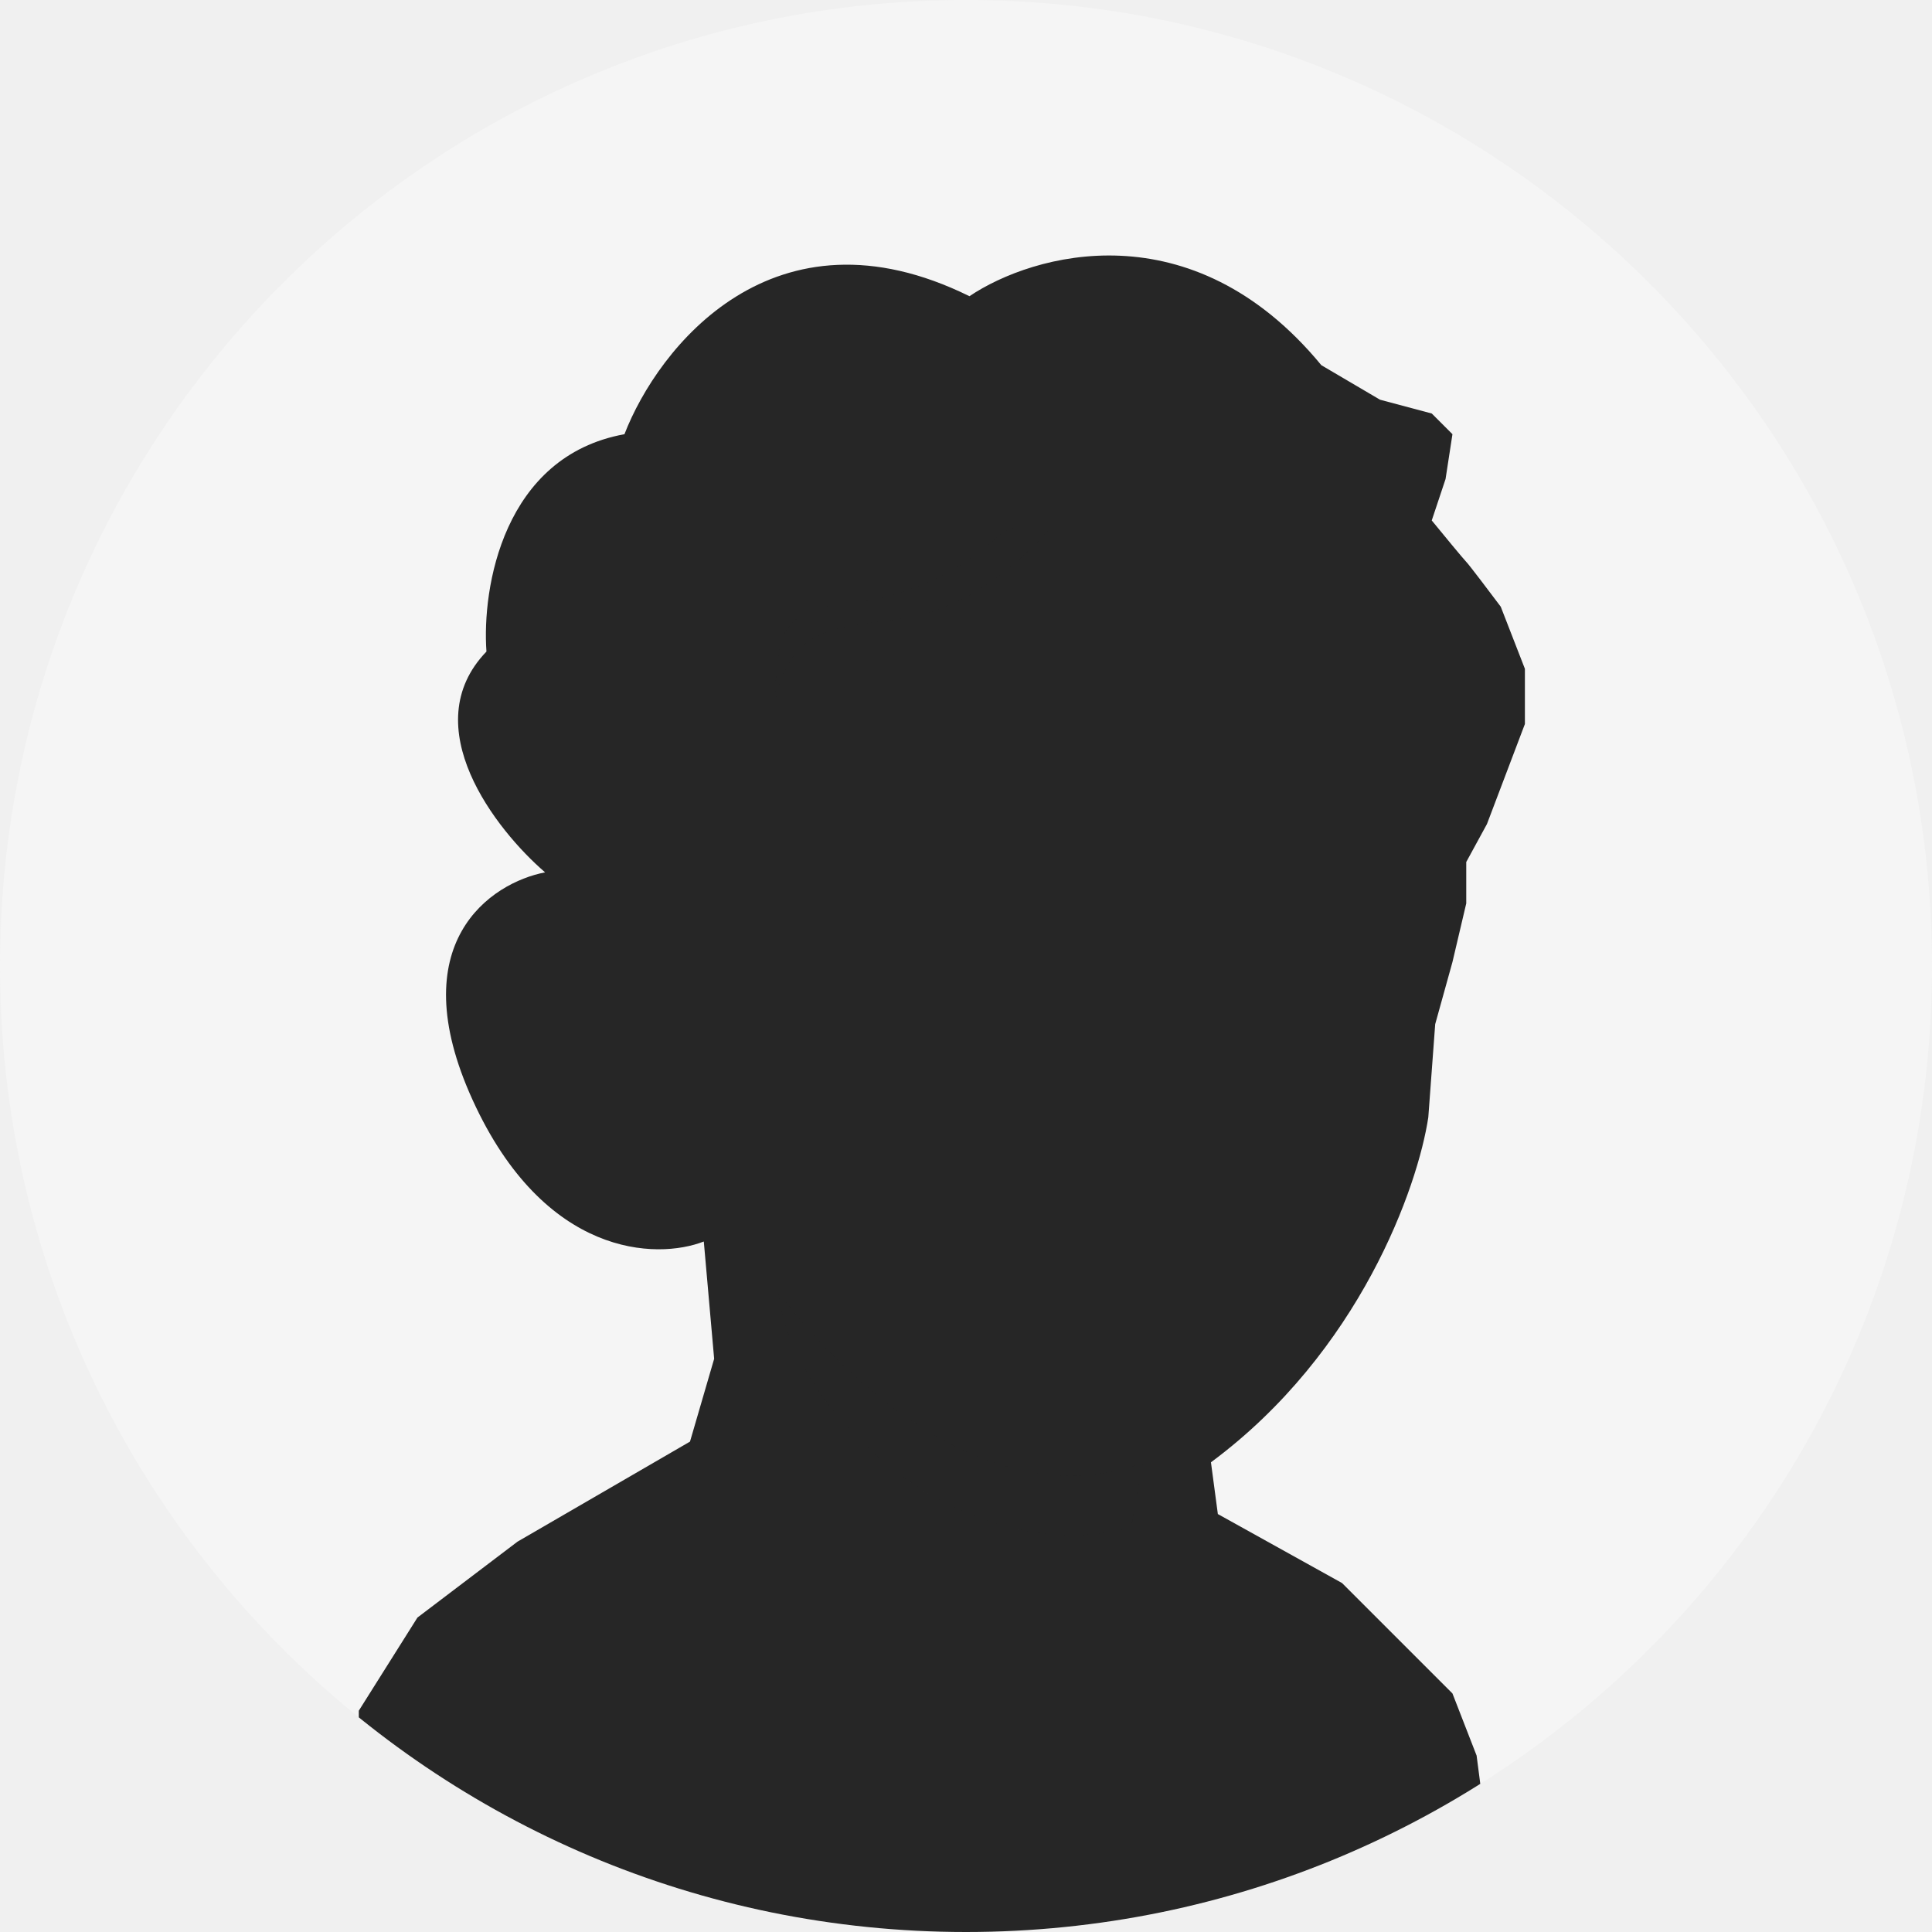
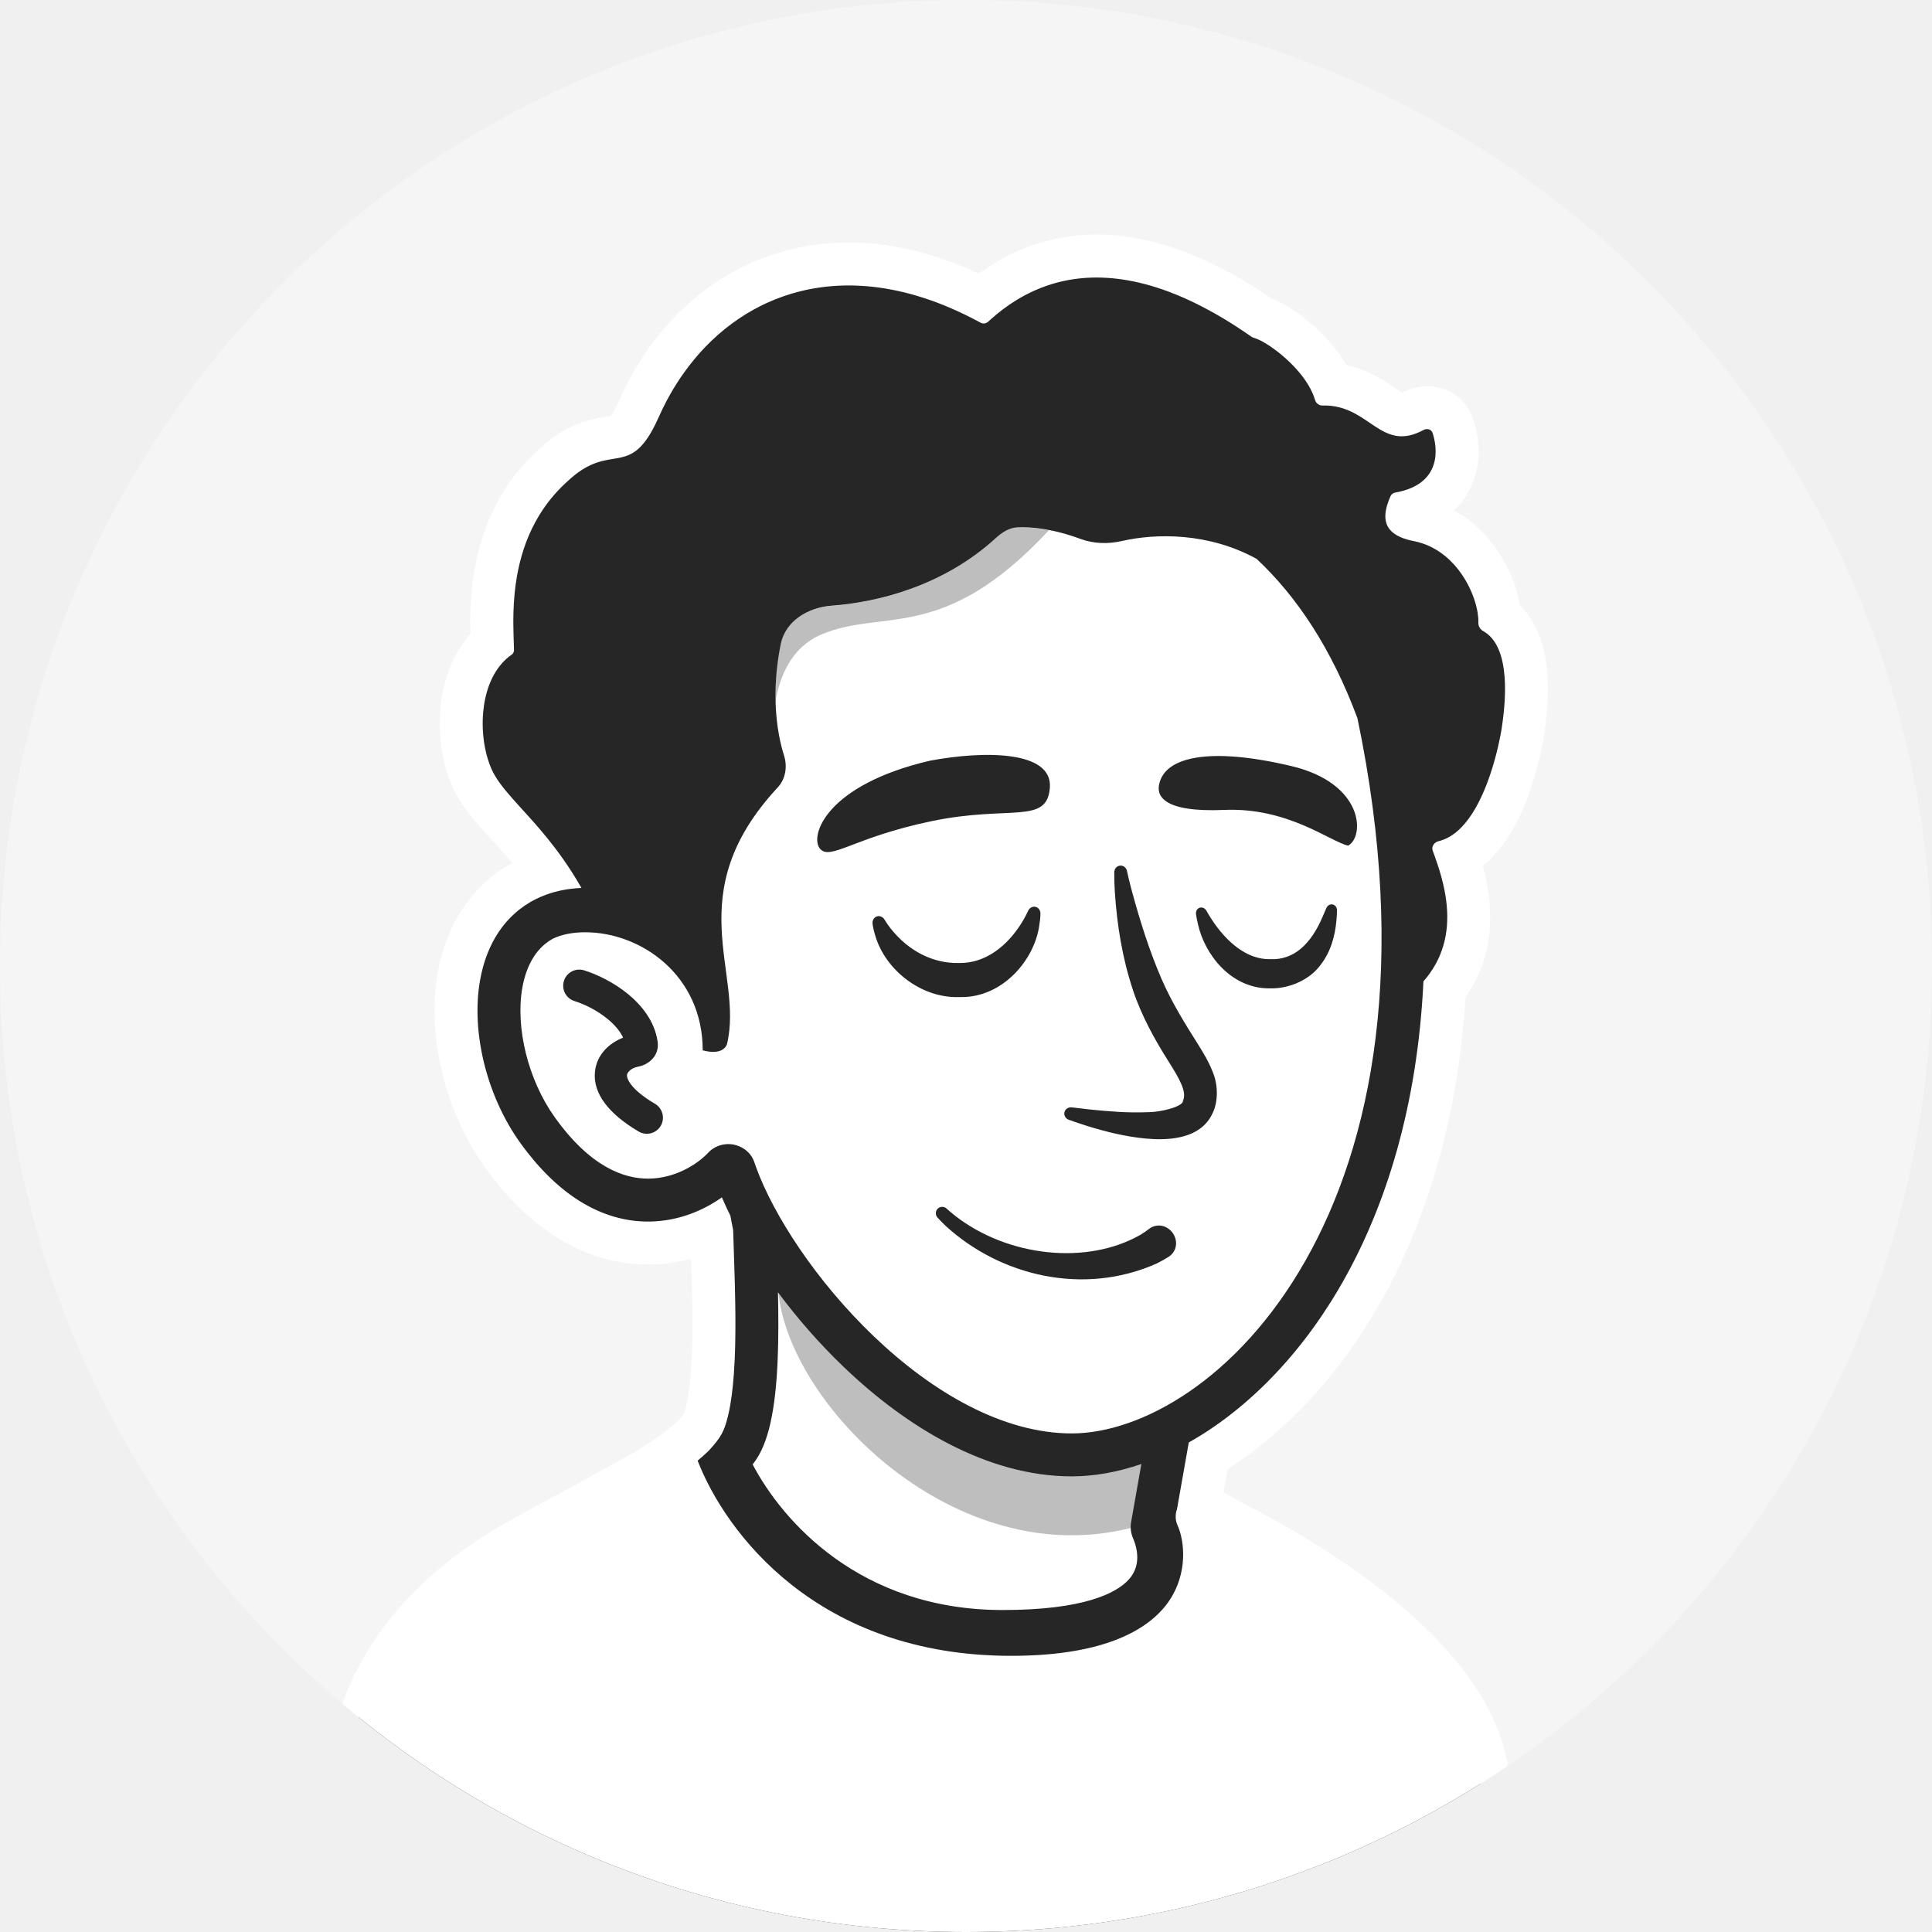
<svg xmlns="http://www.w3.org/2000/svg" width="280" height="280" viewBox="0 0 280 280" fill="none">
  <g clip-path="url(#clip0_3780_32540)">
    <rect width="280" height="280" rx="140" fill="#F5F5F5" />
    <path d="M90.501 62.928C72.901 66.128 69.834 85.261 70.501 94.428C60.101 105.228 71.834 120.261 79 126.428C71.167 127.928 58.1 136.628 68.5 159.428C78.9 182.228 95.167 182.594 102 179.928L103.5 196.928L100 208.928L75 223.428L60.5 234.428L52 247.928V291.428L135 301.928L215.5 289.928V265.928L214 254.428L210.5 245.428L194.5 229.428L176.5 219.428L175.5 211.928C197.1 195.928 205.5 171.928 207 161.928L208 148.428L210.5 139.428L212.5 130.928V124.928L215.5 119.428L221 104.928V96.928L217.5 87.928C216 85.928 212.9 81.828 212.5 81.428C212.1 81.028 209 77.261 207.5 75.428L209.5 69.428L210.5 62.928L207.5 59.928L200 57.928L191.5 52.928C172.7 30.128 149.667 36.761 140.5 42.928C112.1 28.928 95.334 50.428 90.501 62.928Z" fill="#262626" />
+     <path d="M156.728 34.081C164.66 33.491 173.816 36.069 184.317 43.274C185.408 43.694 186.419 44.28 187.209 44.793C188.341 45.526 189.54 46.448 190.685 47.496C192.131 48.82 193.839 50.663 195.12 52.892C198.925 53.722 201.509 55.81 202.632 56.551C202.89 56.721 203.08 56.835 203.214 56.911C203.257 56.89 203.306 56.866 203.36 56.837L203.362 56.836C206.317 55.236 211.67 55.662 213.444 60.556L213.525 60.792L213.526 60.792C214.26 63.022 214.849 66.57 213.378 70.125C212.758 71.624 211.862 72.914 210.738 73.986C213.624 75.559 215.773 77.858 217.245 80.113C218.777 82.459 219.855 85.175 220.279 87.742C222.191 89.62 223.283 92.096 223.828 94.585C224.557 97.918 224.481 101.916 223.794 106.451C223.621 107.59 222.87 111.806 221.192 116.085C220.354 118.223 219.178 120.657 217.531 122.774C216.82 123.687 215.95 124.63 214.906 125.473C216.265 130.48 217.104 137.81 212.398 144.517C211.269 162.362 206.645 177.187 199.988 188.897C193.959 199.503 186.202 207.614 177.92 212.923L177.326 216.284L179.905 217.746C187.102 221.389 195.593 226.453 202.759 232.483C209.791 238.401 216.466 246.01 218.352 254.87L218.488 255.51V293.096L135.063 304.786L48.007 293.638V256.228C47.769 247.681 53.623 231.454 74.168 220.212C82.329 215.747 88.049 212.688 92.42 210.21L92.462 210.137L93.802 209.304C94.808 208.678 96.501 207.487 97.795 206.333C98.429 205.767 98.988 205.261 99.248 204.485C99.315 204.283 99.404 203.986 99.499 203.578C99.872 201.969 100.136 199.641 100.265 196.679C100.465 192.09 100.313 187.056 100.161 182.424C98.301 182.928 96.29 183.238 94.153 183.26C85.672 183.345 77.42 178.943 70.584 169.586L70.259 169.137C64.698 161.344 61.785 150.44 63.439 141.019C64.293 136.157 66.515 130.981 71.057 127.224C72.054 126.399 73.116 125.684 74.23 125.077C73.412 124.084 72.605 123.173 71.823 122.307C69.875 120.153 66.96 117.216 65.502 113.883C63.991 110.428 63.396 105.979 63.918 101.829C64.321 98.624 65.503 94.855 68.183 91.892C68.004 86.249 68.297 74.078 77.9 65.297C80.066 63.243 82.162 61.986 84.269 61.234C86.087 60.586 88.188 60.314 88.473 60.259C88.484 60.256 88.495 60.253 88.505 60.251C88.708 59.993 89.151 59.343 89.781 57.927C93.984 48.469 101.352 40.683 111.248 37.152C120.352 33.903 130.867 34.512 141.864 39.669C145.54 36.955 150.454 34.549 156.728 34.081ZM169.424 42.291C159.864 38.701 152.799 40.289 147.77 43.217C147.634 43.296 147.499 43.376 147.367 43.457C145.904 44.348 144.62 45.348 143.503 46.357C143.402 46.448 143.302 46.541 143.203 46.632L143.146 46.681C143.045 46.76 142.929 46.816 142.808 46.848C142.72 46.871 142.629 46.882 142.537 46.88C142.423 46.877 142.31 46.853 142.202 46.809C142.171 46.796 142.139 46.782 142.109 46.766C141.939 46.673 141.768 46.581 141.598 46.49C141.429 46.4 141.259 46.311 141.09 46.224C140.74 46.042 140.39 45.865 140.042 45.694C139.213 45.287 138.391 44.911 137.575 44.564C136.417 44.072 135.273 43.64 134.144 43.266C133.66 43.106 133.179 42.956 132.7 42.817C130.309 42.121 127.987 41.687 125.746 41.492C125.447 41.466 125.15 41.445 124.854 41.427C124.558 41.41 124.263 41.396 123.97 41.387C123.824 41.382 123.678 41.379 123.532 41.376C123.241 41.371 122.951 41.37 122.662 41.373C122.518 41.375 122.374 41.377 122.23 41.381C121.082 41.409 119.958 41.503 118.86 41.657C118.448 41.715 118.04 41.781 117.635 41.856C117.366 41.906 117.098 41.96 116.832 42.017C116.565 42.075 116.3 42.136 116.037 42.2C114.328 42.621 112.69 43.195 111.131 43.908C110.891 44.018 110.653 44.131 110.417 44.247C107.345 45.758 104.588 47.817 102.198 50.305C102.015 50.496 101.833 50.69 101.654 50.886C101.295 51.279 100.945 51.682 100.603 52.094C100.091 52.713 99.599 53.353 99.128 54.013C97.715 55.992 96.489 58.153 95.467 60.454C95.147 61.174 94.835 61.803 94.532 62.353C94.516 62.381 94.499 62.41 94.484 62.438C94.373 62.636 94.263 62.825 94.153 63.003C94.066 63.145 93.978 63.281 93.891 63.411C93.794 63.558 93.697 63.697 93.6 63.829C91.966 66.062 90.466 66.239 88.675 66.538C88.464 66.573 88.249 66.609 88.03 66.651C88.007 66.655 87.985 66.66 87.962 66.665C87.857 66.685 87.751 66.706 87.643 66.73C87.588 66.742 87.532 66.756 87.476 66.769C87.387 66.79 87.297 66.811 87.207 66.835C87.164 66.846 87.121 66.859 87.078 66.87C86.973 66.899 86.865 66.928 86.758 66.962C86.748 66.965 86.738 66.968 86.728 66.972C86.666 66.991 86.603 67.01 86.54 67.031C86.527 67.036 86.514 67.041 86.501 67.045C86.438 67.066 86.375 67.088 86.312 67.111C86.297 67.117 86.282 67.123 86.268 67.128C86.206 67.151 86.143 67.174 86.08 67.199C86.071 67.202 86.061 67.206 86.052 67.21C85.907 67.267 85.76 67.329 85.611 67.398C85.601 67.402 85.591 67.408 85.58 67.413C85.513 67.444 85.444 67.476 85.376 67.509C85.37 67.512 85.364 67.515 85.359 67.518L85.156 67.62C85.144 67.626 85.132 67.633 85.12 67.639C85.104 67.648 85.088 67.657 85.071 67.666C85.006 67.701 84.939 67.736 84.873 67.774C84.858 67.782 84.842 67.791 84.827 67.8C84.507 67.982 84.176 68.191 83.834 68.435C83.78 68.474 83.727 68.514 83.672 68.554C83.632 68.583 83.591 68.613 83.551 68.643C83.535 68.655 83.519 68.668 83.503 68.68C83.055 69.02 82.588 69.42 82.099 69.89C81.96 70.017 81.823 70.145 81.688 70.274C81.554 70.403 81.422 70.534 81.293 70.664C79.996 71.973 78.939 73.364 78.078 74.794C77.906 75.08 77.742 75.368 77.585 75.656C76.174 78.255 75.371 80.952 74.923 83.495C74.774 84.342 74.665 85.173 74.585 85.977C74.489 86.951 74.438 87.887 74.414 88.767C74.379 90.033 74.4 91.185 74.431 92.172C74.455 92.953 74.484 93.632 74.494 94.183C74.494 94.211 74.493 94.239 74.491 94.266C74.487 94.321 74.477 94.376 74.463 94.428C74.448 94.481 74.429 94.532 74.405 94.582C74.393 94.607 74.38 94.631 74.365 94.655C74.337 94.702 74.305 94.748 74.269 94.791C73.565 95.266 72.957 95.842 72.439 96.497C72.266 96.715 72.103 96.942 71.95 97.176C71.797 97.41 71.653 97.652 71.519 97.901C71.475 97.984 71.431 98.068 71.389 98.152C71.261 98.405 71.142 98.665 71.033 98.93C70.996 99.018 70.961 99.107 70.926 99.196C70.443 100.449 70.153 101.814 70.028 103.197C69.992 103.592 69.969 103.988 69.959 104.384C69.94 105.175 69.972 105.963 70.05 106.73C70.069 106.922 70.091 107.112 70.116 107.301C70.166 107.679 70.227 108.05 70.298 108.413C70.512 109.502 70.82 110.514 71.203 111.389C71.823 112.807 72.875 114.149 74.196 115.649C74.879 116.425 75.633 117.243 76.438 118.134C76.734 118.461 77.036 118.797 77.344 119.146C77.637 119.478 77.936 119.821 78.239 120.175C79.732 121.921 81.326 123.955 82.91 126.439C83.13 126.783 83.349 127.135 83.567 127.497C83.752 127.801 83.936 128.113 84.119 128.43C84.168 128.515 84.219 128.6 84.268 128.686C82.43 128.766 80.732 129.091 79.187 129.65C78.898 129.755 78.614 129.869 78.335 129.99C77.87 130.192 77.42 130.416 76.986 130.663C76.899 130.713 76.813 130.763 76.728 130.815C76.214 131.122 75.722 131.46 75.254 131.831C75.176 131.892 75.099 131.956 75.023 132.019L74.736 132.262C74.555 132.42 74.38 132.582 74.209 132.748C74.183 132.773 74.157 132.799 74.132 132.824C74.066 132.889 74.001 132.953 73.937 133.019C73.916 133.04 73.896 133.062 73.876 133.083C73.817 133.145 73.757 133.206 73.699 133.269C73.677 133.293 73.655 133.317 73.633 133.342C73.569 133.411 73.504 133.481 73.442 133.552C73.412 133.586 73.383 133.621 73.354 133.655C73.312 133.704 73.269 133.753 73.228 133.803C73.184 133.854 73.142 133.906 73.099 133.958C73.06 134.007 73.019 134.056 72.98 134.105C72.957 134.135 72.934 134.165 72.91 134.195C72.861 134.259 72.811 134.323 72.763 134.387C72.742 134.414 72.722 134.441 72.701 134.469C72.647 134.542 72.592 134.617 72.539 134.691C72.524 134.713 72.508 134.734 72.493 134.756C72.444 134.825 72.395 134.895 72.347 134.965L72.168 135.234C72.123 135.303 72.078 135.373 72.034 135.442C72.01 135.481 71.987 135.52 71.963 135.558C71.934 135.606 71.905 135.654 71.876 135.702C71.839 135.763 71.803 135.824 71.767 135.885C71.744 135.925 71.72 135.966 71.697 136.006C71.66 136.071 71.624 136.136 71.588 136.201C71.568 136.236 71.549 136.272 71.53 136.307C71.498 136.366 71.466 136.426 71.434 136.485C71.403 136.545 71.371 136.605 71.34 136.665C71.32 136.704 71.301 136.743 71.282 136.782C71.191 136.963 71.104 137.146 71.02 137.33C71.013 137.344 71.007 137.357 71.001 137.371C70.96 137.46 70.921 137.55 70.882 137.64C70.867 137.673 70.853 137.707 70.838 137.741C70.806 137.815 70.775 137.89 70.744 137.965C70.725 138.011 70.707 138.057 70.689 138.103C70.666 138.159 70.644 138.215 70.622 138.271C70.603 138.319 70.585 138.368 70.566 138.416C70.542 138.48 70.518 138.545 70.494 138.609C70.48 138.647 70.467 138.686 70.453 138.724C70.43 138.789 70.406 138.854 70.384 138.919C70.36 138.989 70.335 139.06 70.312 139.131C70.293 139.188 70.273 139.246 70.255 139.304C70.241 139.346 70.229 139.389 70.215 139.431C70.195 139.495 70.174 139.559 70.155 139.623C70.133 139.693 70.114 139.763 70.093 139.833C70.079 139.883 70.063 139.933 70.049 139.983C70.038 140.023 70.027 140.064 70.016 140.104C69.994 140.184 69.972 140.264 69.95 140.345C69.944 140.369 69.938 140.394 69.932 140.418C69.789 140.971 69.667 141.532 69.568 142.095C69.529 142.319 69.493 142.545 69.46 142.771L69.454 142.812C69.386 143.285 69.331 143.764 69.291 144.248C69.284 144.333 69.28 144.42 69.273 144.505C69.262 144.662 69.249 144.82 69.241 144.978C69.237 145.042 69.236 145.107 69.233 145.171C69.225 145.355 69.216 145.54 69.21 145.725C69.208 145.808 69.209 145.891 69.207 145.974C69.205 146.131 69.201 146.288 69.201 146.445C69.201 146.553 69.203 146.662 69.204 146.771C69.206 146.917 69.207 147.064 69.21 147.211C69.213 147.298 69.217 147.385 69.22 147.471C69.225 147.641 69.232 147.812 69.241 147.982C69.245 148.053 69.25 148.124 69.254 148.195C69.265 148.377 69.276 148.561 69.29 148.744C69.295 148.803 69.3 148.862 69.305 148.921C69.321 149.108 69.337 149.296 69.356 149.484C69.365 149.574 69.376 149.665 69.386 149.756C69.403 149.908 69.42 150.061 69.439 150.213C69.453 150.32 69.467 150.428 69.482 150.536C69.502 150.686 69.522 150.836 69.545 150.985C69.56 151.088 69.577 151.191 69.593 151.294C69.616 151.436 69.639 151.577 69.663 151.719C69.684 151.839 69.706 151.959 69.728 152.08C69.749 152.194 69.77 152.309 69.792 152.424C69.822 152.577 69.853 152.73 69.885 152.883C69.909 153.001 69.934 153.118 69.96 153.236C69.987 153.359 70.015 153.482 70.044 153.605C70.073 153.733 70.104 153.861 70.135 153.989C70.163 154.106 70.192 154.223 70.221 154.339C70.255 154.472 70.29 154.604 70.325 154.736C70.36 154.867 70.395 154.998 70.432 155.128C70.466 155.25 70.501 155.372 70.536 155.493C70.571 155.615 70.607 155.737 70.644 155.859C70.683 155.987 70.723 156.115 70.763 156.243C70.802 156.366 70.841 156.489 70.881 156.612C70.923 156.742 70.967 156.872 71.011 157.002C71.051 157.118 71.091 157.234 71.131 157.349C71.18 157.487 71.23 157.624 71.279 157.76C71.316 157.859 71.352 157.959 71.389 158.057C71.441 158.195 71.493 158.332 71.547 158.468C71.585 158.566 71.623 158.665 71.662 158.762C71.719 158.903 71.777 159.043 71.835 159.183C71.884 159.302 71.934 159.422 71.985 159.541C72.026 159.635 72.068 159.729 72.109 159.822C72.167 159.955 72.225 160.088 72.285 160.22C72.349 160.359 72.414 160.498 72.48 160.637C72.522 160.727 72.564 160.818 72.607 160.908C72.68 161.059 72.755 161.209 72.831 161.359C72.872 161.442 72.912 161.525 72.954 161.607C73.016 161.728 73.08 161.848 73.143 161.968C73.206 162.086 73.267 162.204 73.33 162.321C73.366 162.387 73.403 162.451 73.439 162.517C73.525 162.672 73.611 162.828 73.699 162.981C73.738 163.05 73.779 163.119 73.819 163.187C73.905 163.333 73.99 163.48 74.077 163.624C74.112 163.682 74.149 163.739 74.184 163.797C74.285 163.961 74.385 164.124 74.489 164.286C74.494 164.294 74.5 164.303 74.506 164.312C74.636 164.515 74.768 164.716 74.903 164.914C75.041 165.119 75.181 165.322 75.324 165.522C75.695 166.041 76.068 166.541 76.443 167.021C76.725 167.381 77.01 167.728 77.294 168.067C77.386 168.177 77.478 168.289 77.571 168.397C77.634 168.471 77.698 168.543 77.761 168.615C77.888 168.76 78.015 168.905 78.142 169.046C78.224 169.136 78.307 169.225 78.389 169.314C78.497 169.431 78.604 169.548 78.712 169.662C78.8 169.755 78.889 169.845 78.977 169.936C79.079 170.041 79.179 170.146 79.281 170.248C79.368 170.335 79.456 170.42 79.543 170.505C79.656 170.616 79.769 170.727 79.882 170.835C79.95 170.9 80.019 170.963 80.087 171.026C80.211 171.142 80.335 171.258 80.46 171.371C80.533 171.436 80.607 171.501 80.68 171.565C80.799 171.67 80.918 171.774 81.037 171.876C81.108 171.937 81.18 171.996 81.251 172.056C81.368 172.153 81.484 172.25 81.6 172.344C81.696 172.422 81.792 172.497 81.887 172.572C81.987 172.651 82.087 172.728 82.187 172.805C82.281 172.876 82.376 172.946 82.47 173.016C82.569 173.089 82.668 173.162 82.768 173.233C82.862 173.301 82.957 173.368 83.052 173.434C83.153 173.504 83.255 173.574 83.357 173.642C83.447 173.703 83.538 173.763 83.628 173.822C83.734 173.891 83.841 173.959 83.947 174.026C84.034 174.081 84.121 174.135 84.208 174.188C84.321 174.257 84.434 174.324 84.547 174.391C84.626 174.437 84.705 174.482 84.784 174.527C84.899 174.593 85.015 174.658 85.131 174.721C85.213 174.766 85.295 174.81 85.377 174.853C85.49 174.913 85.602 174.97 85.715 175.027C85.802 175.071 85.888 175.114 85.975 175.156C86.078 175.206 86.181 175.256 86.284 175.304C86.383 175.35 86.482 175.395 86.581 175.44C86.673 175.481 86.767 175.521 86.859 175.56C86.956 175.602 87.052 175.643 87.148 175.683C87.262 175.729 87.377 175.774 87.491 175.818C87.568 175.848 87.645 175.878 87.722 175.907C87.845 175.953 87.969 175.996 88.092 176.039C88.162 176.063 88.231 176.088 88.3 176.111C88.424 176.152 88.547 176.192 88.671 176.23C88.748 176.254 88.826 176.279 88.903 176.302C89.004 176.331 89.104 176.36 89.204 176.387C89.303 176.415 89.401 176.443 89.5 176.469C89.591 176.492 89.682 176.514 89.773 176.536C89.872 176.56 89.97 176.585 90.068 176.607C90.204 176.638 90.34 176.666 90.475 176.693C90.525 176.703 90.575 176.714 90.625 176.724C90.76 176.75 90.895 176.772 91.03 176.795C91.095 176.806 91.161 176.818 91.226 176.828C91.34 176.846 91.454 176.861 91.567 176.877C91.644 176.887 91.721 176.899 91.798 176.909C91.909 176.922 92.02 176.933 92.131 176.944C92.215 176.953 92.299 176.963 92.382 176.97C92.459 176.977 92.536 176.981 92.612 176.987C92.727 176.995 92.841 177.005 92.955 177.011C93.142 177.021 93.329 177.03 93.515 177.034L94.09 177.038C98.343 176.995 101.994 175.399 104.619 173.529C104.993 174.402 105.409 175.295 105.86 176.204C105.966 176.823 106.097 177.508 106.254 178.262C106.342 181.366 106.493 185.021 106.555 188.754C106.601 191.506 106.598 194.301 106.482 196.95C106.449 197.703 106.407 198.435 106.355 199.144C106.194 201.366 105.939 203.351 105.561 204.983L105.465 205.376C104.928 207.495 104.495 208.293 102.764 210.201C102.257 210.704 101.688 211.206 101.105 211.688C105.151 222.112 118.434 239.975 146.547 239.975C160.64 239.975 166.842 235.852 169.459 231.98C172.172 227.966 171.677 223.314 170.663 221.072C170.314 220.298 170.307 219.457 170.578 218.719L172.285 209.058C172.296 209.052 172.306 209.046 172.317 209.04C172.811 208.76 173.305 208.468 173.797 208.165C173.953 208.069 174.108 207.972 174.263 207.874C174.353 207.817 174.444 207.761 174.534 207.703C174.652 207.627 174.77 207.55 174.888 207.473C175.028 207.381 175.169 207.29 175.31 207.196C175.382 207.148 175.454 207.098 175.526 207.05C175.702 206.931 175.879 206.81 176.055 206.688C176.124 206.64 176.193 206.591 176.263 206.542C176.436 206.421 176.609 206.299 176.782 206.175C176.918 206.077 177.055 205.977 177.191 205.877C177.288 205.805 177.386 205.734 177.483 205.661C177.619 205.56 177.754 205.457 177.89 205.354C178.018 205.257 178.146 205.159 178.274 205.06C178.359 204.994 178.444 204.927 178.529 204.861C178.688 204.736 178.848 204.61 179.006 204.482C179.102 204.406 179.197 204.328 179.292 204.251C179.449 204.123 179.607 203.994 179.764 203.863C179.852 203.79 179.94 203.716 180.028 203.642C180.178 203.515 180.329 203.387 180.479 203.258C180.583 203.168 180.687 203.077 180.79 202.986C180.915 202.877 181.04 202.767 181.165 202.656C181.27 202.563 181.375 202.468 181.479 202.374C181.625 202.242 181.771 202.11 181.916 201.976C182.014 201.885 182.113 201.794 182.211 201.702C182.354 201.568 182.498 201.433 182.641 201.297C182.734 201.208 182.826 201.118 182.919 201.029C183.053 200.899 183.189 200.768 183.323 200.636C183.438 200.523 183.553 200.408 183.668 200.294C183.788 200.173 183.909 200.052 184.028 199.93C184.126 199.83 184.223 199.73 184.32 199.63C184.473 199.472 184.626 199.313 184.777 199.153C184.85 199.077 184.923 198.999 184.996 198.922C185.151 198.757 185.304 198.591 185.458 198.424C185.542 198.332 185.625 198.24 185.709 198.149C185.839 198.004 185.97 197.859 186.1 197.713C186.21 197.59 186.32 197.466 186.429 197.342C186.542 197.212 186.656 197.081 186.77 196.95C186.882 196.82 186.995 196.688 187.107 196.557C187.219 196.425 187.33 196.291 187.442 196.158C187.549 196.029 187.657 195.9 187.764 195.77C187.869 195.642 187.974 195.512 188.078 195.383C188.198 195.236 188.318 195.088 188.437 194.939C188.537 194.813 188.635 194.686 188.735 194.559C188.848 194.414 188.963 194.268 189.076 194.121C189.201 193.959 189.325 193.796 189.449 193.632C189.532 193.522 189.615 193.413 189.697 193.303C189.847 193.102 189.997 192.898 190.146 192.693C190.212 192.603 190.279 192.511 190.345 192.42C190.49 192.22 190.634 192.017 190.777 191.814C190.842 191.722 190.907 191.631 190.971 191.539C191.129 191.314 191.285 191.086 191.441 190.857C191.492 190.782 191.543 190.708 191.594 190.633C191.962 190.088 192.324 189.533 192.683 188.97C192.727 188.901 192.772 188.832 192.816 188.762C192.965 188.526 193.112 188.288 193.259 188.05C193.405 187.812 193.55 187.573 193.694 187.333C193.795 187.165 193.897 186.997 193.997 186.828L194.579 185.822C200.956 174.605 205.438 160.08 206.296 142.226C206.473 142.024 206.641 141.821 206.802 141.617C206.839 141.57 206.875 141.522 206.911 141.476C206.951 141.423 206.991 141.371 207.03 141.319C207.06 141.278 207.09 141.236 207.12 141.195C207.163 141.136 207.207 141.078 207.249 141.018C207.264 140.996 207.279 140.973 207.294 140.951C207.418 140.774 207.537 140.597 207.65 140.418C207.68 140.371 207.709 140.323 207.738 140.276C207.765 140.232 207.791 140.188 207.817 140.144C207.855 140.081 207.893 140.018 207.93 139.955C207.959 139.904 207.988 139.853 208.016 139.802C208.034 139.77 208.053 139.739 208.07 139.707C208.109 139.636 208.147 139.565 208.184 139.494C208.205 139.455 208.226 139.415 208.246 139.376C208.281 139.309 208.314 139.241 208.348 139.173C208.363 139.142 208.379 139.11 208.394 139.078C208.426 139.013 208.456 138.947 208.487 138.882C208.509 138.834 208.531 138.787 208.552 138.74C208.58 138.678 208.607 138.616 208.633 138.554C208.652 138.51 208.671 138.467 208.689 138.423C208.71 138.373 208.731 138.322 208.751 138.271C208.828 138.079 208.901 137.885 208.968 137.692C209.101 137.313 209.215 136.933 209.311 136.553C209.323 136.505 209.334 136.458 209.346 136.41C209.356 136.369 209.365 136.328 209.375 136.287C209.395 136.198 209.415 136.109 209.434 136.021C209.438 136.002 209.442 135.983 209.446 135.964C209.459 135.903 209.47 135.841 209.482 135.779C209.492 135.725 209.503 135.672 209.513 135.618C209.521 135.573 209.529 135.527 209.536 135.482C209.565 135.314 209.591 135.146 209.613 134.978C209.62 134.923 209.628 134.867 209.634 134.812C209.639 134.777 209.642 134.743 209.646 134.708C209.654 134.639 209.662 134.569 209.669 134.5C209.674 134.45 209.679 134.399 209.684 134.349C209.687 134.311 209.69 134.273 209.694 134.235C209.698 134.176 209.703 134.118 209.707 134.059C209.74 133.604 209.753 133.151 209.748 132.701C209.746 132.498 209.739 132.294 209.73 132.092C209.725 131.993 209.718 131.894 209.712 131.796C209.705 131.685 209.699 131.574 209.69 131.463C209.683 131.382 209.674 131.301 209.667 131.221C209.656 131.104 209.646 130.988 209.633 130.872C209.623 130.779 209.611 130.687 209.599 130.594C209.586 130.49 209.574 130.385 209.559 130.281C209.546 130.188 209.531 130.095 209.517 130.003C209.502 129.905 209.487 129.808 209.471 129.712C209.455 129.614 209.438 129.517 209.42 129.42C209.402 129.32 209.385 129.219 209.365 129.12C209.348 129.03 209.33 128.941 209.311 128.852C209.291 128.751 209.27 128.649 209.248 128.549C209.228 128.456 209.207 128.364 209.186 128.272C209.164 128.174 209.141 128.076 209.118 127.979C209.095 127.885 209.072 127.791 209.049 127.697C209.028 127.616 209.007 127.535 208.986 127.454C208.963 127.364 208.939 127.273 208.915 127.184C208.886 127.076 208.856 126.968 208.826 126.862C208.804 126.783 208.782 126.704 208.759 126.626C208.728 126.518 208.696 126.411 208.664 126.304C208.649 126.253 208.634 126.202 208.619 126.152C208.573 126.001 208.527 125.852 208.48 125.705C208.471 125.676 208.462 125.648 208.452 125.619C208.292 125.12 208.128 124.641 207.967 124.187L207.639 123.28C207.421 122.687 207.867 122.059 208.481 121.913C208.683 121.865 208.881 121.804 209.075 121.735C209.083 121.732 209.092 121.729 209.1 121.726C209.187 121.694 209.273 121.66 209.359 121.625C209.374 121.618 209.389 121.611 209.405 121.604C209.482 121.571 209.558 121.537 209.634 121.501C209.659 121.489 209.685 121.476 209.71 121.463C209.773 121.432 209.836 121.4 209.899 121.367C209.933 121.348 209.967 121.329 210 121.31C210.054 121.28 210.107 121.249 210.16 121.218C210.193 121.198 210.227 121.177 210.26 121.156C210.317 121.121 210.375 121.084 210.431 121.047C210.461 121.027 210.49 121.007 210.52 120.987C210.575 120.949 210.629 120.91 210.682 120.871C210.714 120.849 210.745 120.826 210.776 120.803C210.828 120.764 210.88 120.724 210.931 120.684C210.963 120.658 210.996 120.632 211.028 120.605C211.075 120.568 211.121 120.529 211.167 120.49C211.205 120.457 211.245 120.425 211.283 120.391C211.328 120.351 211.372 120.31 211.417 120.269C211.446 120.243 211.475 120.216 211.504 120.189C211.551 120.144 211.598 120.098 211.645 120.052C211.678 120.019 211.712 119.987 211.744 119.954C211.791 119.906 211.838 119.858 211.884 119.809C211.913 119.779 211.942 119.75 211.97 119.719C212.269 119.396 212.555 119.048 212.827 118.679C212.861 118.632 212.895 118.585 212.929 118.537C213.032 118.394 213.134 118.248 213.233 118.099C213.269 118.045 213.305 117.989 213.341 117.934C213.362 117.902 213.383 117.869 213.403 117.837C213.428 117.799 213.452 117.76 213.476 117.721C213.583 117.551 213.689 117.377 213.791 117.2C213.827 117.138 213.863 117.075 213.898 117.013C213.901 117.007 213.904 117.002 213.908 116.996C214.014 116.808 214.117 116.617 214.218 116.424C214.229 116.403 214.24 116.382 214.251 116.361C214.344 116.183 214.435 116.002 214.524 115.82C214.61 115.643 214.693 115.464 214.776 115.284C214.795 115.242 214.815 115.2 214.834 115.157C215.029 114.726 215.212 114.289 215.384 113.852C215.45 113.686 215.513 113.518 215.576 113.352C215.597 113.294 215.619 113.236 215.64 113.179C215.686 113.055 215.73 112.931 215.774 112.807C215.812 112.7 215.85 112.592 215.887 112.485C215.925 112.376 215.961 112.266 215.998 112.158C216.03 112.062 216.062 111.966 216.093 111.871C216.133 111.748 216.173 111.624 216.211 111.502C216.25 111.378 216.289 111.256 216.326 111.134C216.344 111.076 216.361 111.018 216.378 110.96C216.424 110.808 216.468 110.658 216.511 110.509C216.536 110.424 216.56 110.338 216.583 110.254C216.62 110.125 216.655 109.998 216.69 109.872C216.71 109.796 216.731 109.72 216.751 109.645C216.785 109.518 216.817 109.391 216.849 109.267C216.869 109.19 216.889 109.114 216.908 109.038C216.939 108.915 216.969 108.793 216.998 108.674C217.008 108.635 217.017 108.596 217.026 108.558C217.05 108.457 217.073 108.358 217.096 108.261C217.159 107.993 217.215 107.738 217.267 107.498C217.401 106.878 217.5 106.36 217.566 105.983L217.642 105.518C218.087 102.582 218.207 100.142 218.061 98.153C217.95 96.628 217.683 95.368 217.284 94.349C217.239 94.232 217.191 94.118 217.142 94.007C216.598 92.786 215.849 91.952 214.947 91.459C214.786 91.371 214.646 91.248 214.535 91.104C214.35 90.863 214.245 90.561 214.255 90.255C214.27 89.83 214.235 89.347 214.153 88.826C214.097 88.476 214.019 88.108 213.919 87.728C213.907 87.684 213.896 87.64 213.884 87.596C213.853 87.484 213.82 87.372 213.786 87.259C213.775 87.223 213.765 87.187 213.753 87.151C213.736 87.095 213.716 87.038 213.698 86.981C213.669 86.894 213.641 86.805 213.61 86.717C213.525 86.474 213.43 86.228 213.329 85.981C213.308 85.93 213.287 85.879 213.266 85.827C213.237 85.759 213.206 85.692 213.176 85.624C213.137 85.536 213.098 85.447 213.057 85.359C213.027 85.294 212.995 85.23 212.964 85.165C212.923 85.081 212.882 84.996 212.84 84.911C212.801 84.835 212.761 84.76 212.721 84.684C212.685 84.615 212.648 84.545 212.61 84.476C212.56 84.385 212.508 84.295 212.456 84.205C212.422 84.145 212.388 84.085 212.353 84.026C212.304 83.944 212.253 83.862 212.202 83.78C212.158 83.711 212.115 83.641 212.07 83.571C212.025 83.501 211.977 83.431 211.93 83.361C211.878 83.283 211.826 83.205 211.772 83.128C211.724 83.06 211.675 82.993 211.626 82.926C211.573 82.853 211.52 82.779 211.465 82.707C211.402 82.625 211.338 82.544 211.273 82.463C211.229 82.406 211.185 82.35 211.139 82.295C211.07 82.21 210.999 82.127 210.927 82.044C210.882 81.992 210.838 81.94 210.792 81.889C210.391 81.44 209.956 81.014 209.485 80.623C209.458 80.601 209.431 80.579 209.404 80.558C208.149 79.537 206.647 78.759 204.89 78.419C204.732 78.388 204.58 78.355 204.433 78.321C204.252 78.278 204.08 78.232 203.916 78.184C203.567 78.083 203.252 77.97 202.97 77.845C201.869 77.359 201.256 76.709 200.972 75.971C200.927 75.855 200.893 75.737 200.864 75.617C200.582 74.461 200.989 73.135 201.522 71.914C201.646 71.631 201.916 71.439 202.22 71.385C203.168 71.219 203.974 70.97 204.658 70.661C204.702 70.64 204.747 70.62 204.791 70.599C206.983 69.554 207.853 67.847 208.029 66.118C208.051 65.909 208.062 65.701 208.064 65.493C208.069 65.059 208.034 64.629 207.971 64.213C207.923 63.902 207.859 63.597 207.783 63.305C207.733 63.111 207.676 62.921 207.616 62.739C207.584 62.64 207.535 62.553 207.474 62.48C207.434 62.432 207.388 62.389 207.337 62.352C207.312 62.334 207.286 62.316 207.259 62.301C207.124 62.224 206.967 62.184 206.805 62.185C206.773 62.185 206.74 62.186 206.707 62.189C206.577 62.203 206.446 62.242 206.324 62.308C206.128 62.414 205.935 62.51 205.748 62.596C205.56 62.683 205.377 62.76 205.199 62.827C204.751 62.996 204.328 63.107 203.926 63.169C203.765 63.194 203.607 63.211 203.452 63.221C203.298 63.23 203.146 63.233 202.997 63.228C202.774 63.222 202.557 63.2 202.344 63.165C201.99 63.106 201.649 63.011 201.317 62.887C201.118 62.813 200.922 62.728 200.729 62.634C200.47 62.51 200.216 62.371 199.963 62.221C199.077 61.697 198.209 61.042 197.251 60.444C196.977 60.273 196.696 60.107 196.405 59.949C196.26 59.871 196.112 59.794 195.961 59.721C195.81 59.647 195.657 59.576 195.501 59.509C195.422 59.475 195.343 59.442 195.264 59.41C194.546 59.122 193.763 58.907 192.887 58.815C192.498 58.775 192.09 58.759 191.661 58.771C191.541 58.774 191.423 58.756 191.312 58.72C191.277 58.708 191.243 58.695 191.209 58.68C191.16 58.659 191.114 58.633 191.069 58.605C190.911 58.506 190.778 58.368 190.685 58.203C190.663 58.165 190.644 58.124 190.627 58.083C190.612 58.045 190.597 58.006 190.586 57.966C190.538 57.801 190.483 57.637 190.423 57.473C190.29 57.107 190.129 56.742 189.941 56.382C189.83 56.17 189.709 55.96 189.581 55.751C189.396 55.445 189.196 55.142 188.981 54.846C188.527 54.219 188.013 53.616 187.471 53.05C186.766 52.314 186.013 51.641 185.278 51.06C185.18 50.983 185.082 50.907 184.985 50.833C183.918 50.02 182.91 49.414 182.17 49.114C182.015 49.051 181.872 49.002 181.743 48.966C181.646 48.94 181.548 48.903 181.459 48.854L181.373 48.801C179.506 47.494 177.709 46.361 175.98 45.386C175.469 45.098 174.963 44.825 174.463 44.564C173.837 44.237 173.22 43.929 172.612 43.643C172.337 43.513 172.063 43.388 171.791 43.266C170.985 42.906 170.196 42.582 169.424 42.291ZM112.75 187.292C115.53 191.033 118.753 194.736 122.294 198.126C131.353 206.8 143.045 213.965 155.325 213.965C158.554 213.965 161.959 213.363 165.416 212.174L163.928 220.599C163.787 221.402 163.897 222.198 164.194 222.895C165.048 224.901 165.189 227.126 163.608 228.897C161.808 230.913 157.02 233.337 145.309 233.337C124.605 233.337 113.38 220.41 109.078 212.234C110.411 210.594 111.154 208.412 111.623 206.388C112.248 203.693 112.556 200.491 112.698 197.22C112.839 194.001 112.821 190.567 112.75 187.292ZM147.427 76.435C149.423 76.323 152.592 76.629 156.603 78.108C158.499 78.807 160.583 78.863 162.553 78.415C167.545 77.279 175.119 77.156 182.109 80.989C187.935 86.43 192.993 94.023 196.731 104.094C204.167 139.708 198.838 165.739 189.17 182.746C179.402 199.929 165.372 207.743 155.325 207.743C145.383 207.743 135.169 201.838 126.597 193.632C118.326 185.711 112.105 176.138 109.569 169.139L109.335 168.471L109.282 168.322C108.708 166.811 107.378 166.068 106.273 165.872C105.213 165.685 103.872 165.902 102.838 166.86L102.635 167.062C101.069 168.736 97.861 170.777 94.028 170.815C90.412 170.852 85.528 169.107 80.389 161.907C76.539 156.513 74.683 148.942 75.696 143.172C76.194 140.339 77.334 138.182 78.987 136.814C79.325 136.535 79.701 136.274 80.118 136.042C81.401 135.438 82.949 135.111 84.813 135.111C92.898 135.111 101.843 141.334 101.843 152.222C104.743 152.999 105.307 151.541 105.367 151.294C107.832 140.943 98.362 129.565 112.726 114.108C113.852 112.897 114.135 111.089 113.634 109.513C112.528 106.035 111.734 100.343 113.153 93.335C113.829 89.997 117.123 88.028 120.52 87.781C127.268 87.289 136.763 84.906 144.324 77.981C145.205 77.174 146.234 76.501 147.427 76.435ZM136.525 174.906C136.286 174.912 136.06 175.006 135.894 175.172C135.728 175.338 135.633 175.564 135.628 175.804C135.623 176.044 135.706 176.28 135.865 176.454C136.265 176.89 136.679 177.31 137.11 177.717C144.96 184.874 156.965 187.857 167.637 183.119C168.222 182.83 168.798 182.509 169.355 182.153C169.909 181.804 170.291 181.253 170.407 180.608C170.524 179.964 170.365 179.277 169.974 178.715C169.583 178.152 168.995 177.763 168.351 177.648C167.706 177.531 167.056 177.698 166.535 178.096C166.165 178.385 165.769 178.659 165.354 178.913C157.608 183.399 146.098 182.172 138.424 176.198C137.995 175.862 137.579 175.51 137.175 175.143C137.001 174.984 136.765 174.901 136.525 174.906ZM162.329 125.45C162.098 125.471 161.882 125.584 161.727 125.764C161.572 125.943 161.492 126.175 161.488 126.408C161.477 127.381 161.513 128.335 161.571 129.292C161.893 134.084 162.644 138.822 164.206 143.522C165.441 147.232 167.399 150.76 169.381 153.874C170.92 156.33 172.066 158.268 171.435 159.553C171.545 160.248 168.668 161.185 166.171 161.191C163.575 161.297 160.837 161.091 158.107 160.81C157.19 160.714 156.253 160.603 155.337 160.49C155.105 160.462 154.865 160.509 154.666 160.637C154.467 160.765 154.324 160.962 154.27 161.188C154.216 161.414 154.254 161.655 154.374 161.859C154.494 162.063 154.689 162.214 154.909 162.293C155.789 162.608 156.705 162.915 157.611 163.198C160.321 164.034 163.101 164.73 166.065 165.009C167.556 165.135 169.085 165.178 170.763 164.863C172.347 164.555 174.609 163.755 175.701 161.408C176.638 159.588 176.468 157.048 175.79 155.438C175.147 153.768 174.332 152.501 173.576 151.265C171.572 148.109 169.774 145.165 168.357 141.915C166.584 137.833 165.185 133.378 163.979 128.91C163.744 128.017 163.519 127.122 163.332 126.237C163.285 126.008 163.164 125.795 162.978 125.647C162.793 125.5 162.56 125.428 162.329 125.45ZM84.651 140.627C83.421 140.243 82.112 140.929 81.728 142.158C81.344 143.388 82.029 144.697 83.259 145.081C84.71 145.535 86.54 146.433 88.04 147.66C89.097 148.524 89.868 149.449 90.306 150.384C88.37 151.144 86.491 152.764 86.226 155.312C85.893 158.513 88.305 161.482 92.561 163.992C93.671 164.647 95.102 164.277 95.757 163.168C96.411 162.058 96.041 160.628 94.932 159.973C91.002 157.655 90.838 156.084 90.868 155.795C90.899 155.491 91.343 154.786 92.566 154.569C93.808 154.348 95.627 153.133 95.306 150.944C94.873 147.989 92.984 145.674 90.995 144.047C88.984 142.403 86.608 141.239 84.651 140.627ZM150.056 131.423C149.838 131.377 149.608 131.419 149.411 131.538C149.214 131.658 149.067 131.846 148.978 132.054C148.781 132.49 148.553 132.924 148.31 133.342C146.066 137.177 142.769 139.57 139.18 139.563C139.106 139.565 139.03 139.566 138.954 139.567C135.254 139.637 131.689 137.884 129.03 134.5C128.737 134.123 128.46 133.725 128.221 133.325C128.11 133.127 127.945 132.956 127.736 132.859C127.527 132.761 127.293 132.743 127.081 132.812C126.869 132.881 126.69 133.032 126.578 133.234C126.467 133.435 126.433 133.671 126.459 133.896C126.54 134.476 126.677 135.043 126.85 135.595C128.24 140.426 133.361 144.661 138.954 144.505C139.071 144.506 139.189 144.505 139.305 144.502C145.363 144.545 149.931 139.074 150.614 134.144C150.712 133.58 150.775 133.009 150.791 132.434C150.793 132.207 150.734 131.976 150.601 131.788C150.469 131.599 150.274 131.469 150.056 131.423ZM193.139 131.08C192.951 131.041 192.753 131.077 192.583 131.18C192.414 131.283 192.289 131.446 192.214 131.626C192.032 132.064 191.849 132.496 191.659 132.916C189.987 136.816 187.517 139.163 184.11 139.008C184.09 139.008 184.069 139.007 184.048 139.007C180.803 139.081 177.788 136.624 175.553 133.167C175.305 132.787 175.067 132.394 174.845 131.999C174.752 131.828 174.61 131.68 174.431 131.595C174.251 131.511 174.05 131.496 173.867 131.555C173.685 131.615 173.53 131.745 173.434 131.918C173.338 132.092 173.311 132.295 173.335 132.489C173.406 132.99 173.505 133.49 173.629 133.984C174.576 138.257 178.357 143.29 184.011 143.242C184.044 143.242 184.078 143.242 184.11 143.242C186.634 143.299 189.533 142.173 191.189 140.094C192.874 138.052 193.471 135.653 193.684 133.437C193.73 132.937 193.756 132.439 193.768 131.951C193.772 131.756 193.722 131.557 193.609 131.395C193.495 131.233 193.327 131.119 193.139 131.08ZM152.155 114.157C152.564 108.75 142.568 108.779 134.735 110.254C119.645 113.792 117.329 121.179 118.826 122.983C120.325 124.785 123.624 121.384 134.994 119.011C146.365 116.638 151.745 119.563 152.155 114.157ZM187.108 111.012C175.132 108.185 168.919 109.76 168.029 113.527C167.537 115.283 168.49 117.766 177.414 117.381C186.633 116.984 192.719 121.931 195.378 122.559C197.792 121.257 197.745 113.524 187.108 111.012ZM183.39 42.966C183.394 42.967 183.399 42.968 183.403 42.97L183.388 42.965L183.39 42.966Z" fill="white" />
    <path d="M165.635 212.002C142.664 220.387 120.871 198.224 112.812 187.2C114.257 203.568 138.39 227.94 163.945 221.424L165.635 212.002Z" fill="#262626" fill-opacity="0.3" />
    <path d="M147.393 76.459C148.558 76.394 150.121 76.472 152.018 76.841C136.61 93.449 127.927 88.08 118.907 92.012C114.892 93.762 113.058 97.697 112.368 101.73C112.3 99.242 112.497 96.427 113.119 93.359C113.795 90.021 117.089 88.052 120.486 87.805C127.234 87.313 136.728 84.93 144.29 78.005C145.171 77.198 146.2 76.525 147.393 76.459Z" fill="#262626" fill-opacity="0.3" />
  </g>
  <defs>
    <clipPath id="clip0_3780_32540">
      <rect width="280" height="280" rx="140" fill="white" />
    </clipPath>
  </defs>
</svg>
